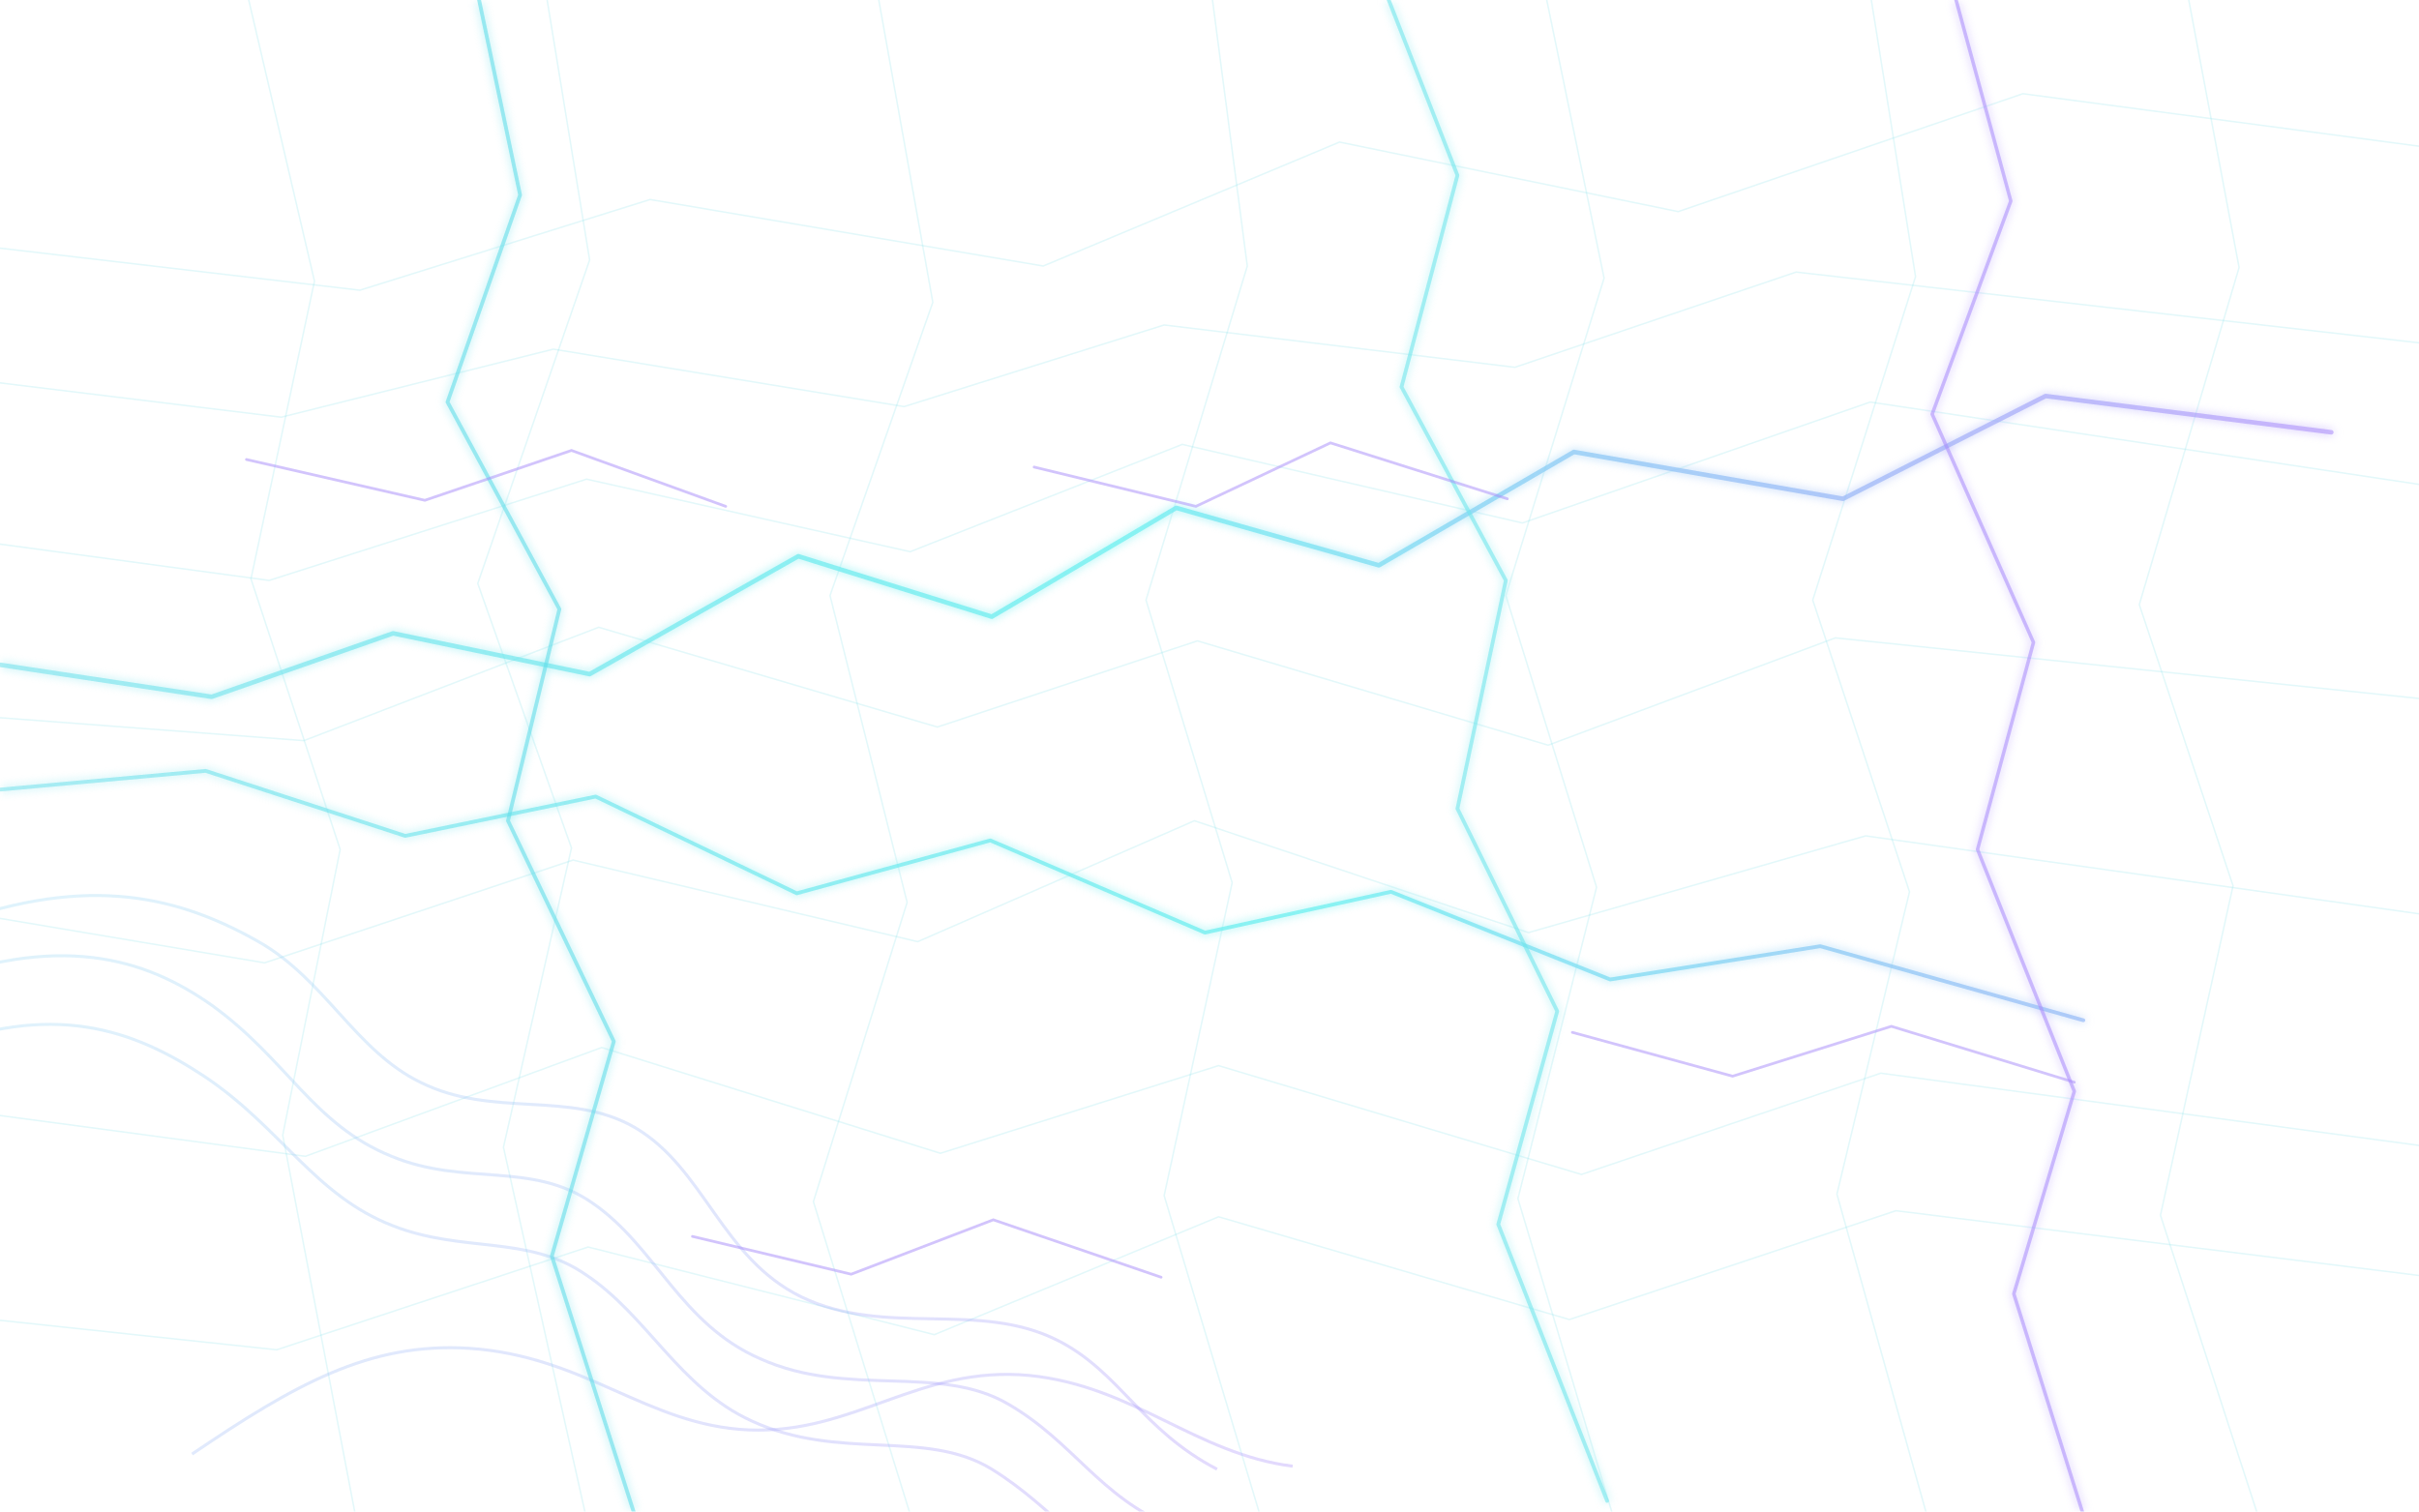
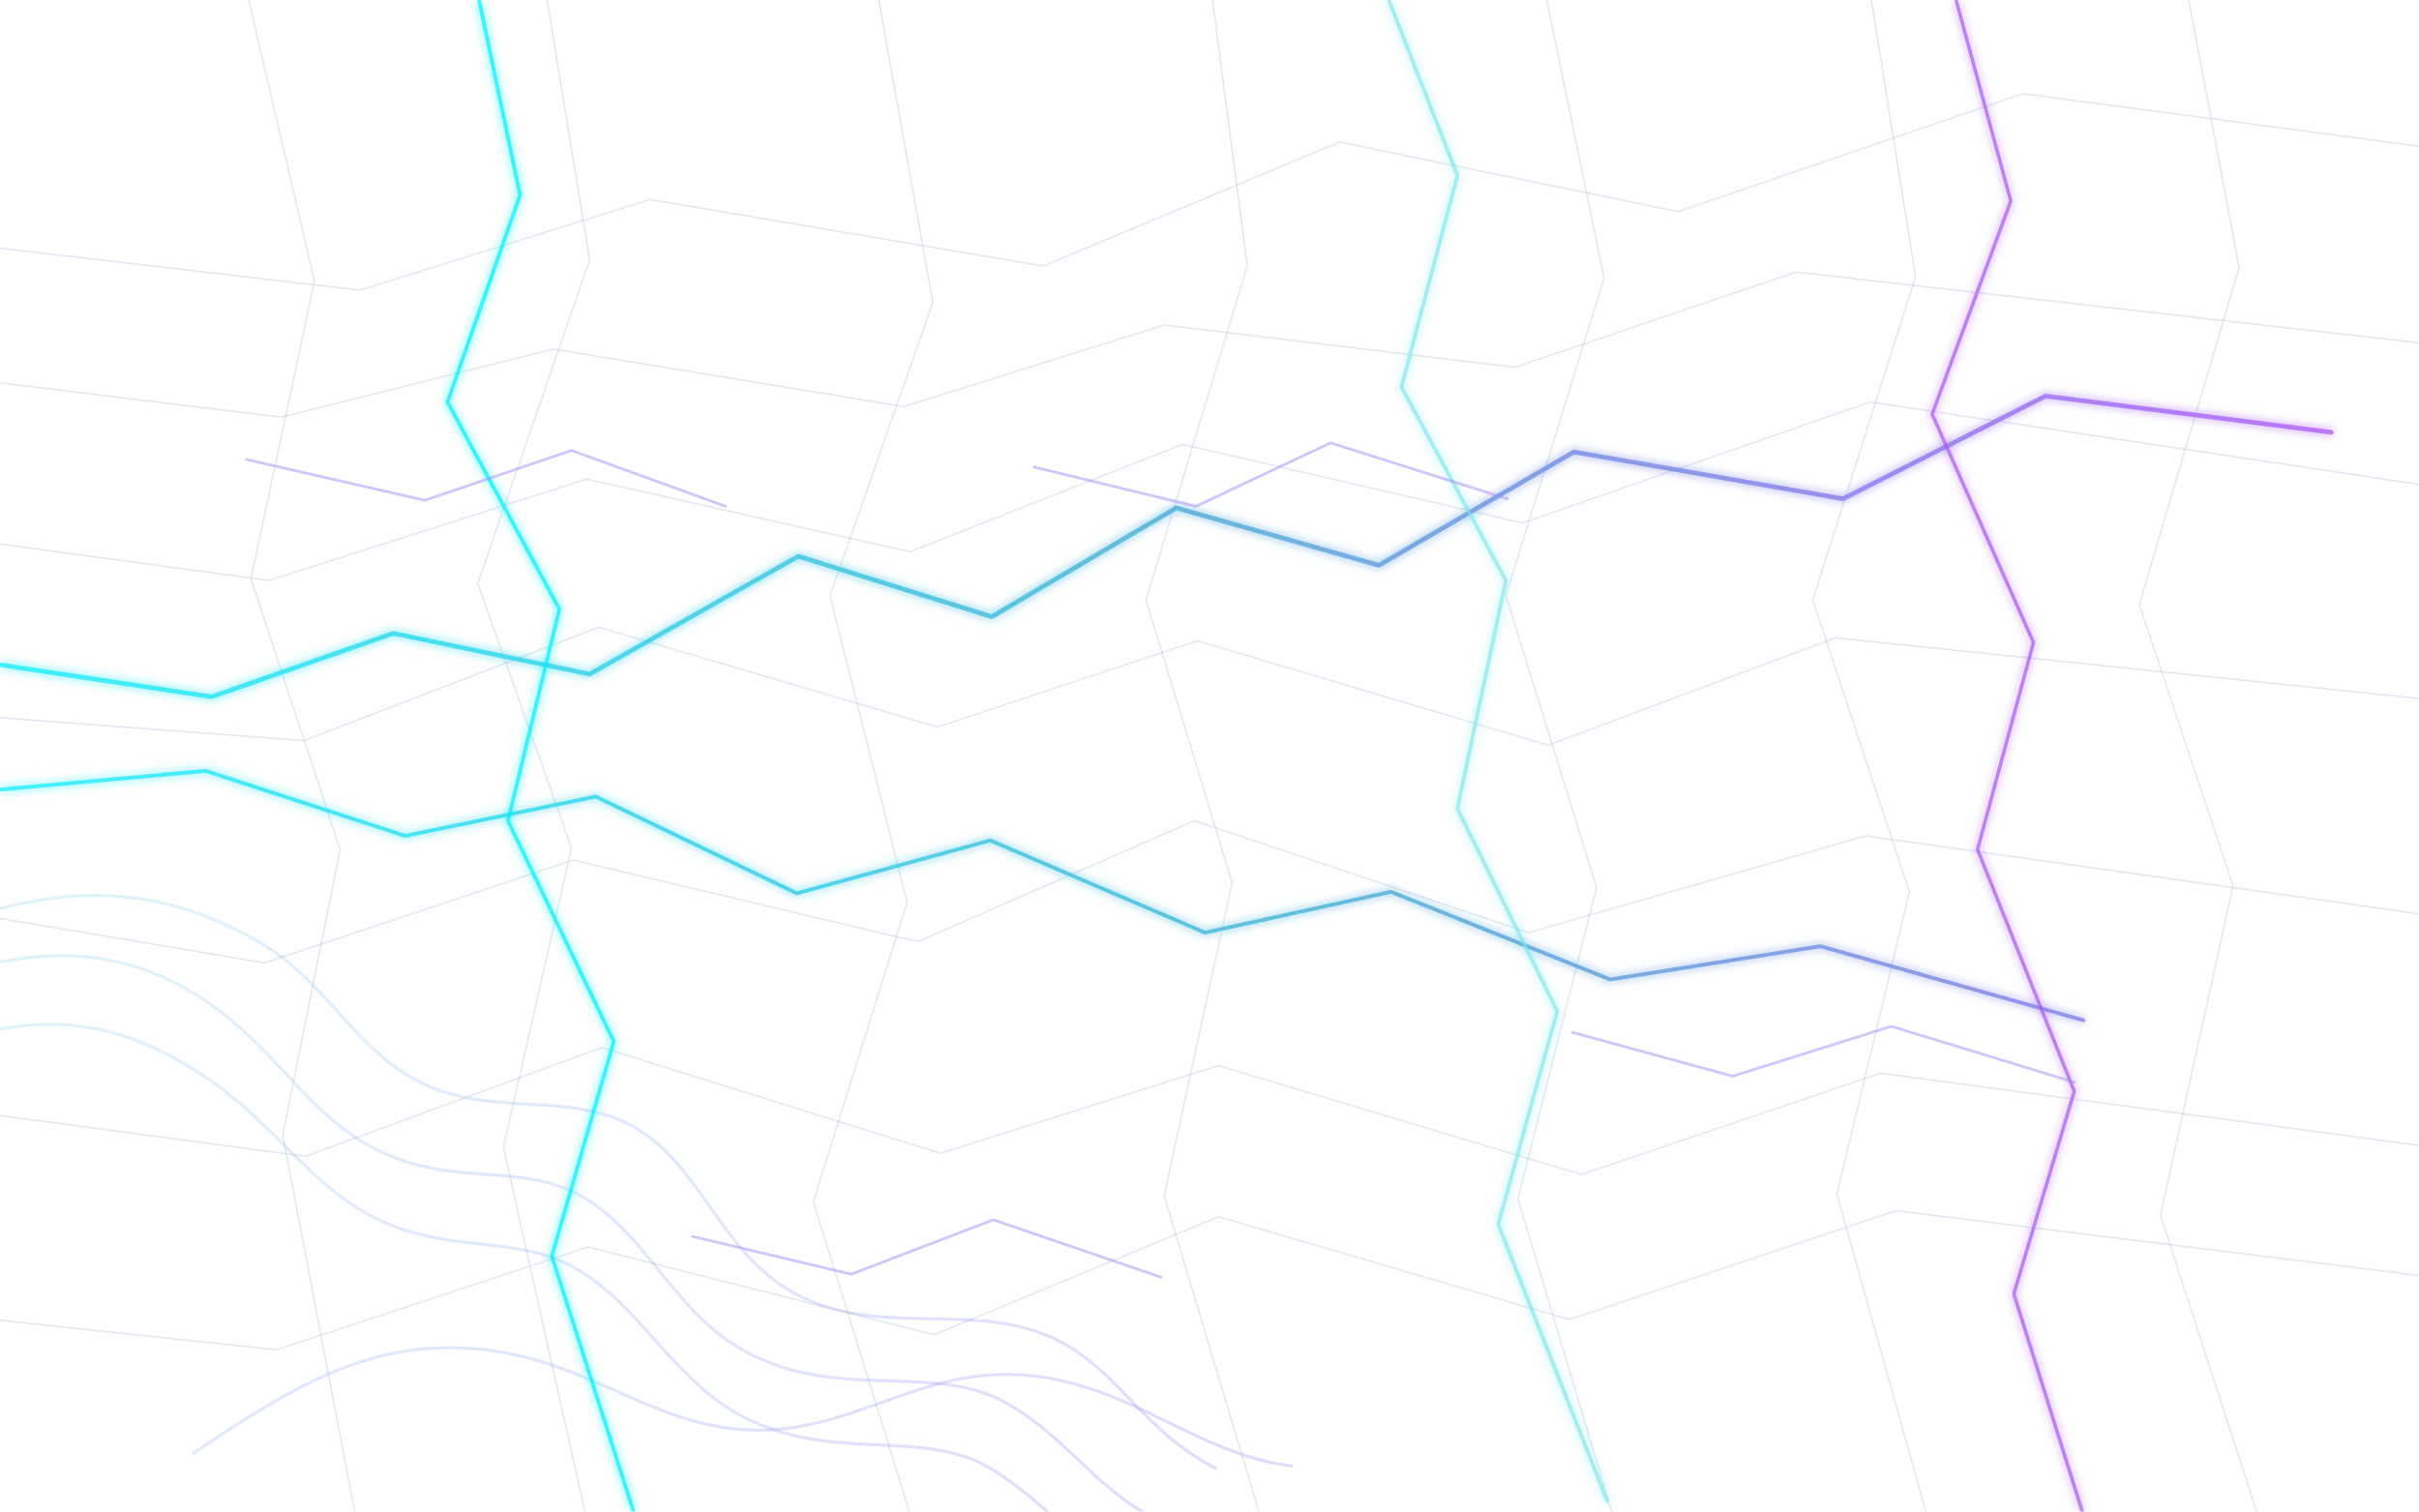
<svg xmlns="http://www.w3.org/2000/svg" viewBox="0 0 1600 1000" fill="none" preserveAspectRatio="xMidYMid slice">
  <defs>
    <linearGradient id="road" x1="120" y1="820" x2="1430" y2="120" gradientUnits="userSpaceOnUse">
-       <stop stop-color="#55D9E7" stop-opacity=".42" />
-       <stop offset=".52" stop-color="#76F1F1" stop-opacity=".82" />
-       <stop offset="1" stop-color="#A78BFA" stop-opacity=".55" />
+       <stop stop-color="#00F2FE" stop-opacity=".68" />
+       <stop offset=".52" stop-color="#57B8D9" stop-opacity=".9" />
+       <stop offset="1" stop-color="#A855F7" stop-opacity=".72" />
    </linearGradient>
    <linearGradient id="coast" x1="140" y1="120" x2="890" y2="920" gradientUnits="userSpaceOnUse">
      <stop stop-color="#7AE8EF" stop-opacity=".24" />
      <stop offset="1" stop-color="#A78BFA" stop-opacity=".32" />
    </linearGradient>
    <filter id="glow" x="-30%" y="-30%" width="160%" height="160%" color-interpolation-filters="sRGB">
      <feGaussianBlur stdDeviation="3" result="blur" />
      <feMerge>
        <feMergeNode in="blur" />
        <feMergeNode in="SourceGraphic" />
      </feMerge>
    </filter>
  </defs>
-   <g stroke="#74DDE7" stroke-opacity=".2" stroke-width="1">
+   <g stroke="#859CC3" stroke-opacity=".24" stroke-width="1">
    <path d="M-70 156 238 192 430 132 690 176 886 94 1110 140 1338 62 1670 106" />
    <path d="m-60 246 246 30 180-45 232 38 172-54 232 28 186-63 493 56" />
    <path d="m-74 350 252 34 210-67 214 48 180-71 225 52 230-80 420 63" />
    <path d="m-64 470 265 20 195-75 224 66 172-57 232 69 190-71 462 48" />
    <path d="m-75 595 250 42 204-68 228 54 183-80 221 74 223-64 440 62" />
    <path d="m-60 730 262 35 196-72 224 70 184-58 240 72 198-67 432 58" />
    <path d="m-80 865 263 28 206-68 229 58 188-78 232 68 216-72 420 52" />
    <path d="M154-45 208 186 166 383 225 562 187 751 243 1044" />
    <path d="m357-30 33 202-74 214 62 175-45 198 65 291" />
    <path d="m575-35 42 235-68 194 51 203-62 198 78 252" />
    <path d="m797-38 28 214-67 221 57 187-45 207 72 240" />
    <path d="m1014-44 47 228-65 210 60 193-52 206 74 247" />
    <path d="m1232-36 35 219-68 214 64 193-48 200 70 250" />
    <path d="m1440-41 41 218-66 223 62 186-48 218 74 228" />
  </g>
  <g stroke="url(#coast)" stroke-width="2">
-     <path d="M-40 614c92-35 153-24 211 9 44 25 64 72 107 93 48 24 99 5 142 30 46 27 57 86 110 112 56 27 117 2 170 29 41 21 55 59 105 85" />
+     <path data-bus-route="true" d="M-40 614c92-35 153-24 211 9 44 25 64 72 107 93 48 24 99 5 142 30 46 27 57 86 110 112 56 27 117 2 170 29 41 21 55 59 105 85" />
    <path d="M-55 653c94-37 151-19 195 12 50 36 67 79 119 100 48 20 93 3 133 31 42 29 58 80 111 103 58 26 118 3 164 30 43 25 60 61 108 81" />
    <path d="M-48 695c83-33 136-14 183 17 51 34 73 79 125 99 46 18 89 6 127 32 41 27 62 75 110 97 58 27 115 5 159 32 42 26 61 59 106 76" />
    <path d="M127 962c68-46 117-74 183-70 77 5 118 51 185 54 70 3 113-43 186-36 69 7 110 52 174 60" />
  </g>
  <g stroke="#68E5EE" stroke-linecap="round" stroke-linejoin="round" filter="url(#glow)">
-     <path d="m-45 433 185 28 120-42 130 27 138-78 128 40 122-72 134 38 129-75 178 31 134-68 189 24" stroke="url(#road)" stroke-width="3" />
-     <path d="m-40 526 176-16 132 43 126-26 133 64 128-35 142 61 123-27 145 58 139-22 174 49" stroke="url(#road)" stroke-width="2.5" />
-     <path d="m311-28 33 157-48 137 74 137-34 140 70 146-41 142 63 197" stroke="#61DDE8" stroke-opacity=".58" stroke-width="2.5" />
+     <path data-bus-route="true" d="m-45 433 185 28 120-42 130 27 138-78 128 40 122-72 134 38 129-75 178 31 134-68 189 24" stroke="url(#road)" stroke-width="3" />
+     <path data-bus-route="true" d="m-40 526 176-16 132 43 126-26 133 64 128-35 142 61 123-27 145 58 139-22 174 49" stroke="url(#road)" stroke-width="2.5" />
+     <path data-bus-route="true" d="m311-28 33 157-48 137 74 137-34 140 70 146-41 142 63 197" stroke="#00F2FE" stroke-opacity=".72" stroke-width="2.5" />
    <path d="m906-32 58 148-37 140 69 128-32 151 66 134-39 141 72 183" stroke="#71E6EC" stroke-opacity=".58" stroke-width="2.5" />
-     <path d="m1287-25 43 158-52 141 67 151-37 137 64 160-40 134 61 194" stroke="#A78BFA" stroke-opacity=".55" stroke-width="2.3" />
+     <path data-bus-route="true" d="m1287-25 43 158-52 141 67 151-37 137 64 160-40 134 61 194" stroke="#A855F7" stroke-opacity=".68" stroke-width="2.3" />
  </g>
  <g stroke="#A78BFA" stroke-linecap="round" stroke-opacity=".5" stroke-width="1.8">
    <path d="m163 304 118 27 97-33 102 37" />
    <path d="m684 309 107 26 89-42 117 37" />
    <path d="m1040 683 106 29 105-33 121 37" />
    <path d="m458 818 105 25 94-36 111 38" />
  </g>
</svg>
